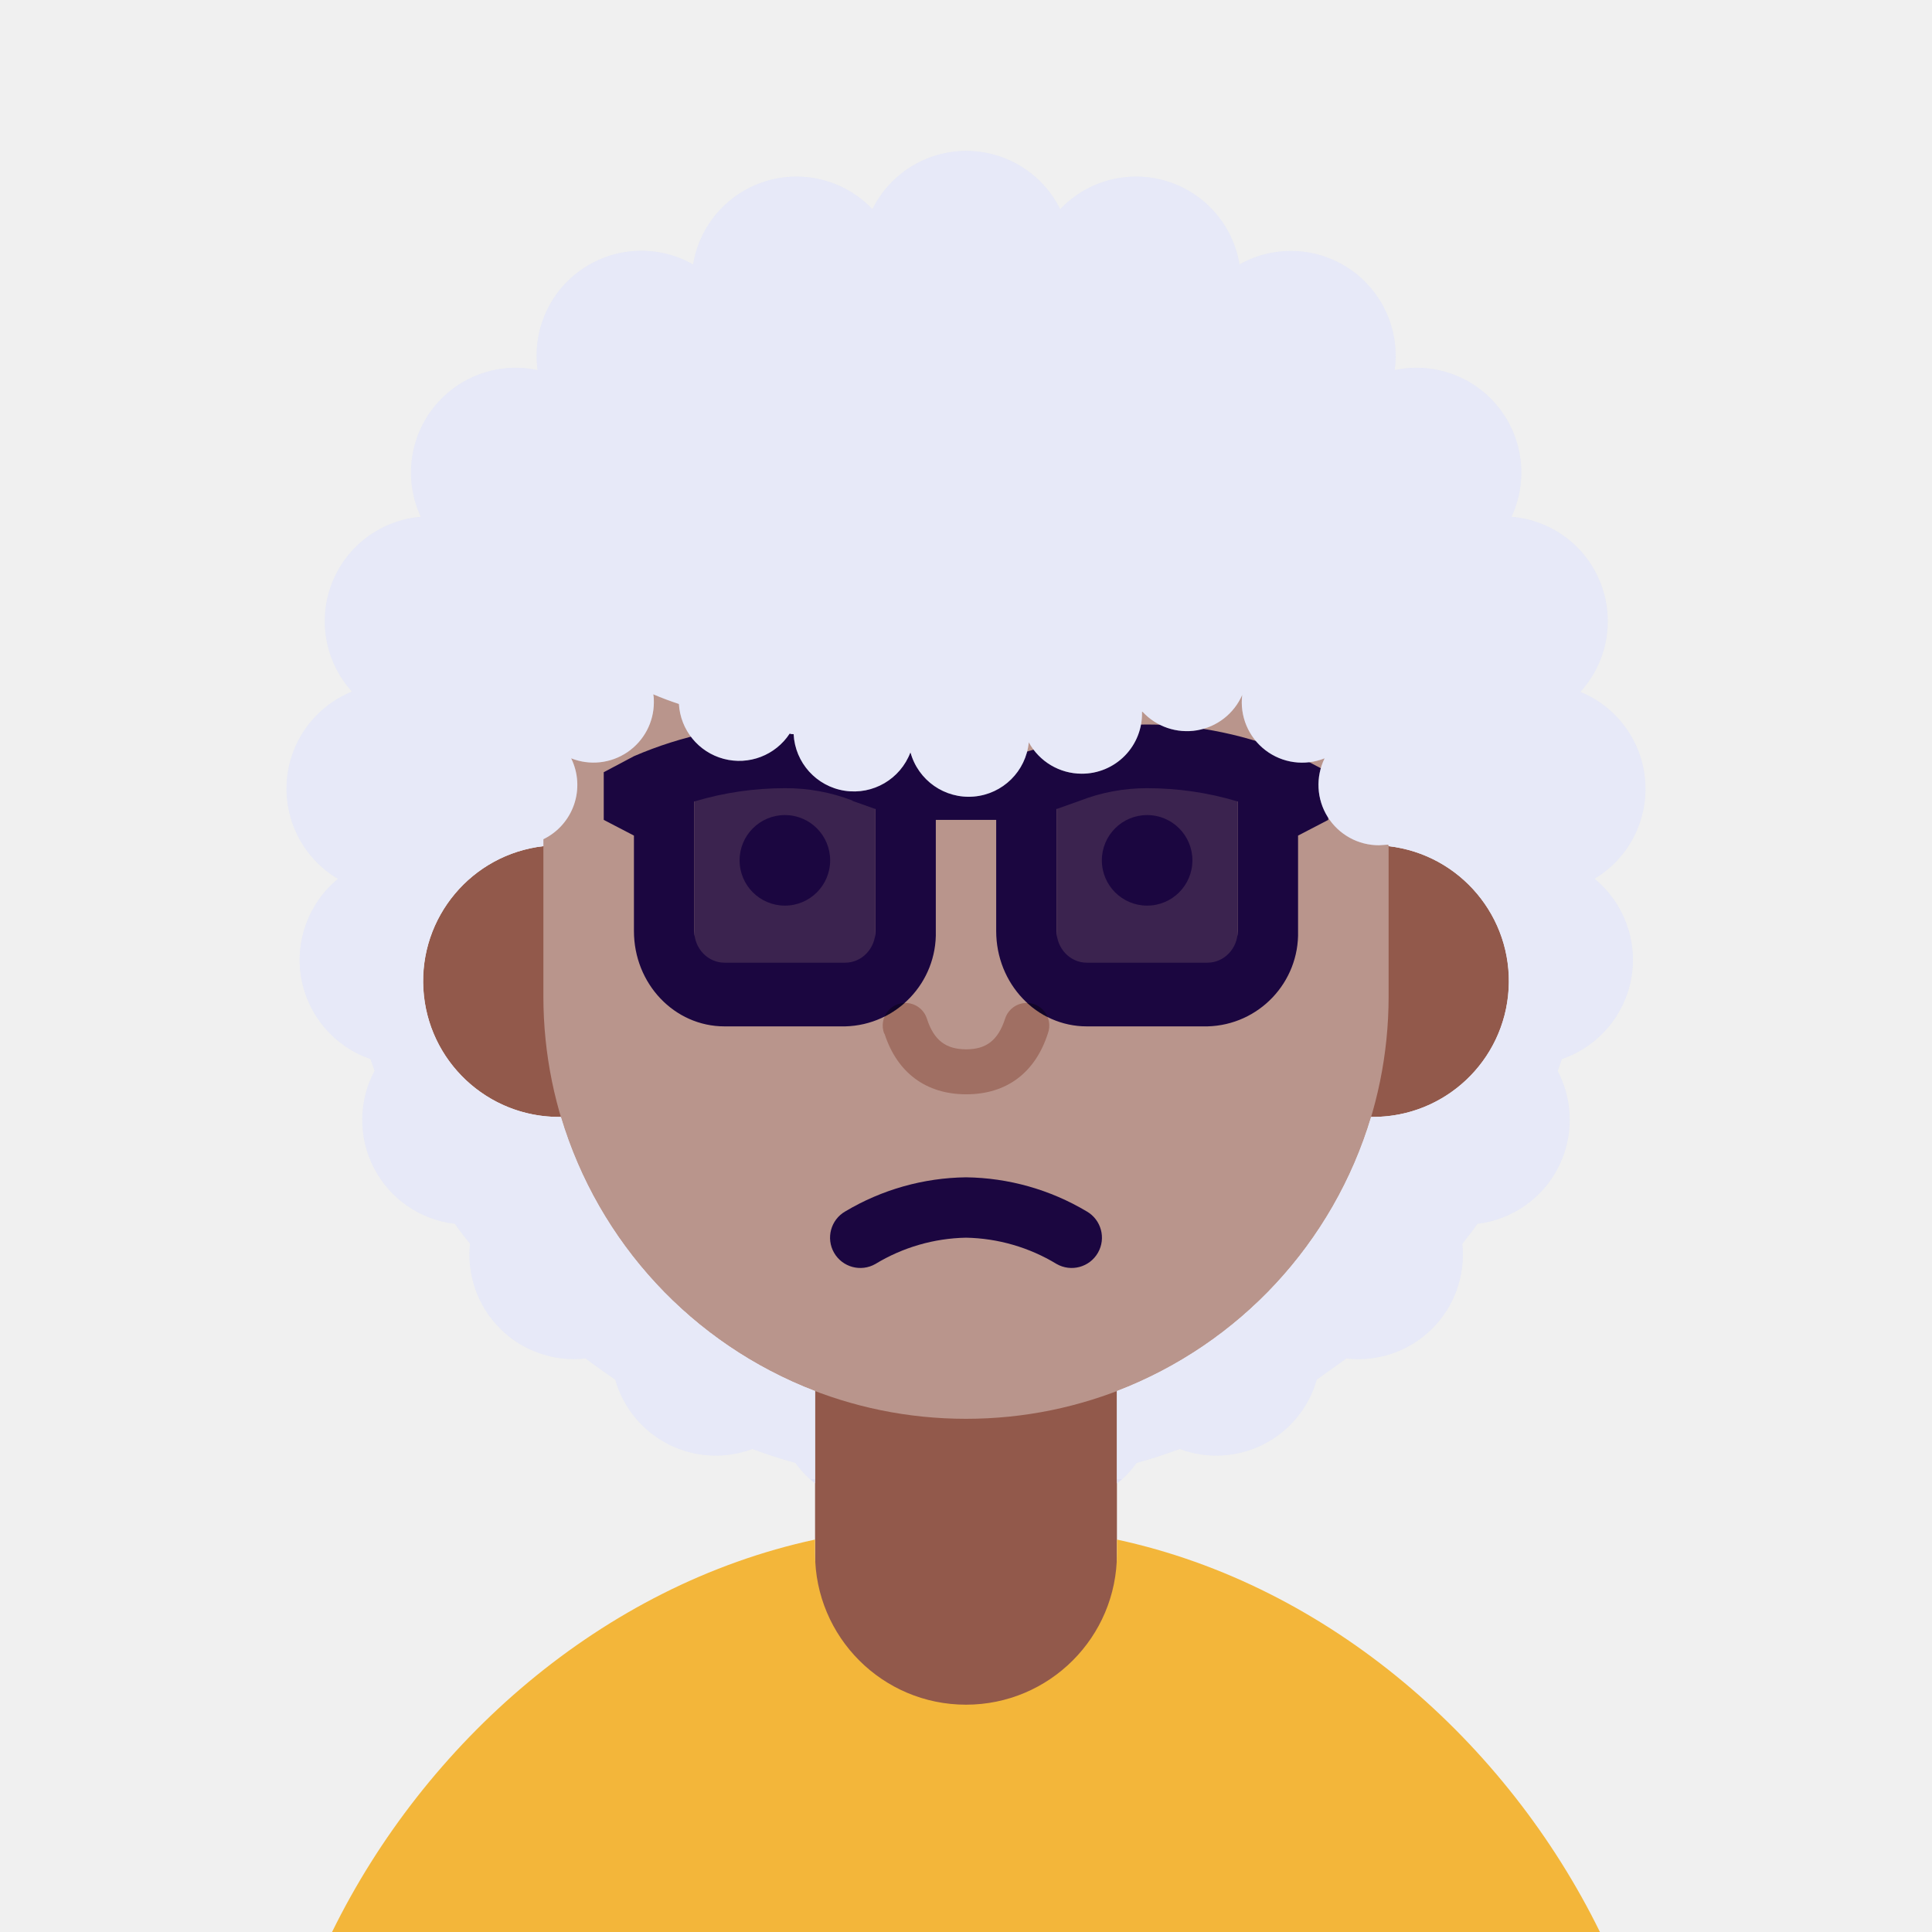
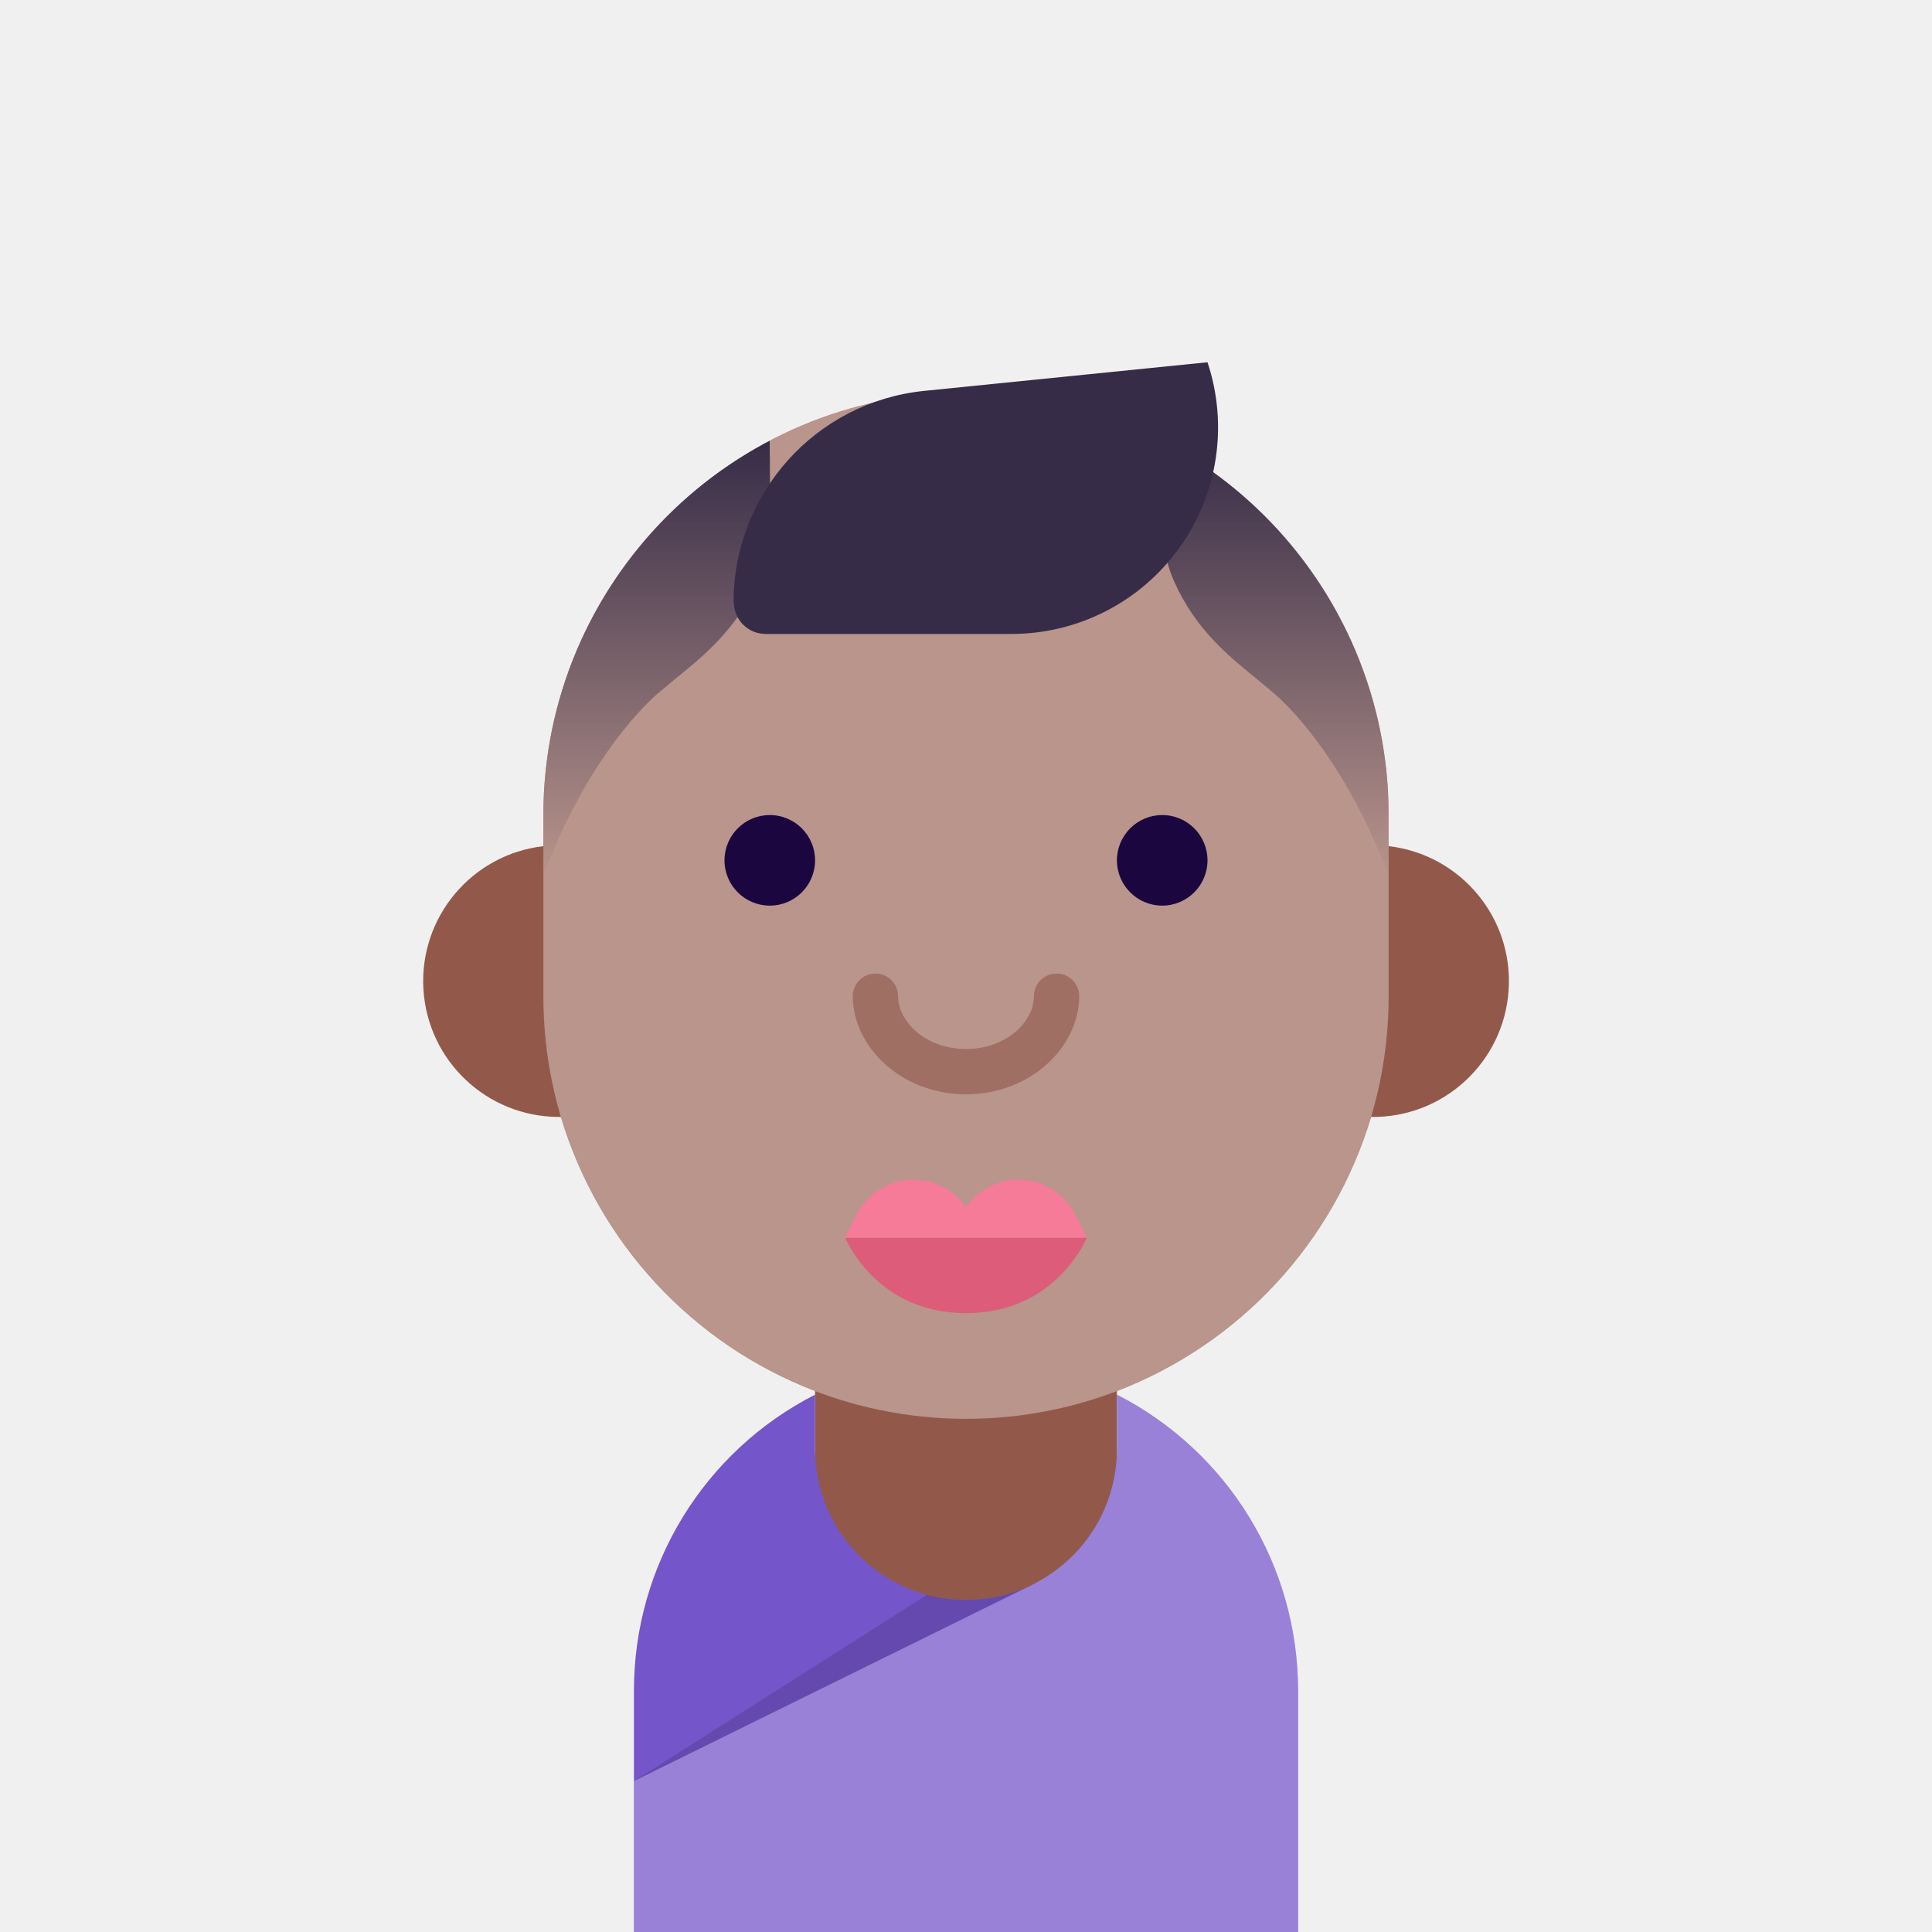
<svg xmlns="http://www.w3.org/2000/svg" viewBox="0 0 64 64" fill="none" shape-rendering="auto">
  <mask id="viewboxMask">
    <rect width="64" height="64" rx="0" ry="0" x="0" y="0" fill="#fff" />
  </mask>
  <g mask="url(#viewboxMask)">
    <path d="M37 46.08V52a5 5 0 0 1-10 0v-5.92A14.04 14.04 0 0 1 18.58 37h-.08a4.5 4.5 0 0 1-.5-8.97V27a14 14 0 1 1 28 0v1.03a4.5 4.5 0 0 1-.58 8.97A14.04 14.04 0 0 1 37 46.08Z" fill="#92594b" />
    <mask id="personas-a" style="mask-type:luminance" maskUnits="userSpaceOnUse" x="14" y="13" width="36" height="44">
      <path d="M37 46.08V52a5 5 0 0 1-10 0v-5.92A14.04 14.04 0 0 1 18.58 37h-.08a4.5 4.5 0 0 1-.5-8.97V27a14 14 0 1 1 28 0v1.03a4.5 4.5 0 0 1-.58 8.97A14.04 14.04 0 0 1 37 46.08Z" fill="#fff" />
    </mask>
    <g mask="url(#personas-a)">
      <path d="M32 13a14 14 0 0 1 14 14v6a14 14 0 1 1-28 0v-6a14 14 0 0 1 14-14Z" fill="#fff" style="mix-blend-mode:overlay" opacity=".36" />
    </g>
    <g transform="translate(20 24)">
-       <g fill="#1B0640">
-         <path d="M6 6a1.5 1.5 0 1 0 0-3 1.5 1.5 0 0 0 0 3ZM18 6a1.5 1.5 0 1 0 0-3 1.5 1.5 0 0 0 0 3Z" />
-         <path d="M9 2H3v6h6V2ZM21 2h-6v6h6V2Z" opacity=".8" />
-         <path fill-rule="evenodd" clip-rule="evenodd" d="M13 1.05c.65 0 1.21-.2 1.84-.42C15.66.33 16.6 0 18 0c1.67 0 3.33.35 5 1.05l1 .53v1.58l-1 .52v3.16A3.08 3.08 0 0 1 20 10h-4c-1.66 0-3-1.41-3-3.16V3.16h-2v3.68A3.08 3.08 0 0 1 8 10H4c-1.66 0-3-1.41-3-3.16V3.68l-1-.52V1.58l1-.53A12.8 12.8 0 0 1 6 0c1.4 0 2.34.33 3.16.63.63.22 1.19.42 1.84.42h2ZM8.24 2.52A6.1 6.1 0 0 0 6 2.11c-1 0-2 .14-3 .44v4.3c0 .57.45 1.04 1 1.04h4c.55 0 1-.47 1-1.05V2.8l-.76-.27ZM15 2.8l.76-.27A6.1 6.1 0 0 1 18 2.11c1 0 2 .14 3 .44v4.3c0 .57-.45 1.04-1 1.04h-4c-.55 0-1-.47-1-1.05V2.8Z" />
+       <path fill-rule="evenodd" clip-rule="evenodd" d="M4 4.5a1.5 1.5 0 1 0 3 0 1.5 1.5 0 0 0-3 0Zm13 0a1.5 1.5 0 1 0 3 0 1.5 1.5 0 0 0-3 0Z" fill="#1B0640" />
+     </g>
+     <g transform="translate(2 2)">
+       <mask id="hairFade-b" style="mask-type:alpha" maskUnits="userSpaceOnUse" x="16" y="12" width="28" height="15">
+         <path fill-rule="evenodd" clip-rule="evenodd" d="M16 27v-2a14 14 0 0 1 7.5-12.4v.14c.09 1.68.16 3.3-.4 4.53-.7 1.57-1.78 2.45-2.72 3.21l-.62.52c-.7.61-2.44 2.49-3.76 6Zm28 0v-2a14 14 0 0 0-7.5-12.4v.14c-.09 1.68-.16 3.3.4 4.53.7 1.57 1.78 2.45 2.72 3.21l.62.52c.7.61 2.44 2.49 3.76 6Z" fill="url(#hairFade-a)" />
+       </mask>
+       <g mask="url(#hairFade-b)">
+         <path fill-rule="evenodd" clip-rule="evenodd" d="m16 27-.2-14.4h7.7l.06 14.4H16Zm20.72 0H44l-.07-14.4H36.5l.22 14.4Z" fill="#362c47" />
+       </g>
+       <path d="M22.3 17.95c0-3.6 2.72-6.63 6.3-7L38 10a6.84 6.84 0 0 1-6.49 9h-8.15c-.58 0-1.05-.47-1.05-1.05Z" fill="#362c47" />
+       <defs>
+         <linearGradient id="hairFade-a" x1="16" y1="12.6" x2="16" y2="27" gradientUnits="userSpaceOnUse">
+           <stop />
+           <stop offset="1" stop-opacity=".01" />
+         </linearGradient>
+       </defs>
+     </g>
+     <g transform="translate(11 44)">
+       <path d="M32 20H10v-8a11 11 0 0 1 6-9.8V4a5 5 0 0 0 10 0V2.2a11 11 0 0 1 6 9.8v8Z" fill="#7555ca" />
+       <mask id="bodySmall-a" style="mask-type:luminance" maskUnits="userSpaceOnUse" x="10" y="2" width="22" height="18">
+         <path d="M32 20H10v-8a11 11 0 0 1 6-9.8V4a5 5 0 0 0 10 0V2.2a11 11 0 0 1 6 9.8v8Z" fill="#fff" />
+       </mask>
+       <g mask="url(#bodySmall-a)">
+         <path opacity=".14" d="M20.62 8.25 22 8l1.2.5L10 15l10.62-6.75Z" fill="#000" />
+         <path d="M21 1h11v47H10V15l13.34-6.58L21 1Z" fill="#fff" style="mix-blend-mode:overlay" opacity=".26" />
      </g>
    </g>
-     <g transform="translate(2 2)">
-       <path d="m44 26-.02-.02-.3.02a2 2 0 0 1-1.8-2.88 2 2 0 0 1-2.73-2.1 2 2 0 0 1-3.3.56h-.02a1.99 1.99 0 0 1-2 2.05 2 2 0 0 1-1.75-1.04 2 2 0 0 1-3.92.33 2 2 0 0 1-3.87-.6c-.04 0-.09 0-.13-.02a2 2 0 0 1-3.67-.98c-.3-.1-.57-.2-.85-.32.02.09.02.17.02.26a2 2 0 0 1-2.74 1.86A2 2 0 0 1 16 25.8v.23a4.5 4.5 0 0 0 .58 8.97A14.04 14.04 0 0 0 25 44.08v3.06c-.25-.2-.47-.42-.65-.68-.49-.13-.96-.29-1.43-.46a3.46 3.46 0 0 1-4.54-2.3 20.9 20.9 0 0 1-.98-.7 3.46 3.46 0 0 1-3.83-3.8c-.17-.21-.34-.43-.5-.66a3.46 3.46 0 0 1-2.66-5.07l-.14-.39a3.47 3.47 0 0 1-1.08-5.96v-.01a3.47 3.47 0 0 1 .47-6.2 3.47 3.47 0 0 1 2.28-5.79 3.47 3.47 0 0 1 3.87-4.86 3.47 3.47 0 0 1 5.15-3.5 3.47 3.47 0 0 1 5.94-1.83 3.47 3.47 0 0 1 6.22 0 3.47 3.47 0 0 1 5.94 1.83 3.47 3.47 0 0 1 5.14 3.5 3.47 3.47 0 0 1 3.87 4.86 3.47 3.47 0 0 1 2.28 5.8 3.47 3.47 0 0 1 .47 6.19 3.47 3.47 0 0 1-1.08 5.97l-.14.4a3.47 3.47 0 0 1-2.66 5.06c-.16.23-.33.45-.5.66A3.46 3.46 0 0 1 42.6 43l-.98.7a3.46 3.46 0 0 1-4.54 2.3c-.47.17-.94.33-1.43.46-.18.26-.4.49-.65.68v-3.06A14.04 14.04 0 0 0 43.42 35h.08a4.5 4.5 0 0 0 .5-8.97V26Z" fill="#dee1f5" />
-       <mask id="hairCurly-a" style="mask-type:luminance" maskUnits="userSpaceOnUse" x="7" y="3" width="46" height="45">
-         <path d="m44 26-.02-.02-.3.02a2 2 0 0 1-1.8-2.88 2 2 0 0 1-2.73-2.1 2 2 0 0 1-3.3.56h-.02a1.99 1.99 0 0 1-2 2.05 2 2 0 0 1-1.75-1.04 2 2 0 0 1-3.92.33 2 2 0 0 1-3.87-.6c-.04 0-.09 0-.13-.02a2 2 0 0 1-3.67-.98c-.3-.1-.57-.2-.85-.32.02.09.02.17.02.26a2 2 0 0 1-2.74 1.86A2 2 0 0 1 16 25.8v.23a4.5 4.5 0 0 0 .58 8.97A14.04 14.04 0 0 0 25 44.08v3.06c-.25-.2-.47-.42-.65-.68-.49-.13-.96-.29-1.43-.46a3.46 3.46 0 0 1-4.54-2.3 20.9 20.9 0 0 1-.98-.7 3.46 3.46 0 0 1-3.83-3.8c-.17-.21-.34-.43-.5-.66a3.46 3.46 0 0 1-2.66-5.07l-.14-.39a3.47 3.47 0 0 1-1.08-5.96v-.01a3.47 3.47 0 0 1 .47-6.2 3.47 3.47 0 0 1 2.28-5.79 3.47 3.47 0 0 1 3.87-4.86 3.47 3.47 0 0 1 5.15-3.5 3.47 3.47 0 0 1 5.94-1.83 3.47 3.47 0 0 1 6.22 0 3.47 3.47 0 0 1 5.94 1.83 3.47 3.47 0 0 1 5.14 3.5 3.47 3.47 0 0 1 3.87 4.86 3.47 3.47 0 0 1 2.28 5.8 3.47 3.47 0 0 1 .47 6.19 3.47 3.47 0 0 1-1.08 5.97l-.14.4a3.47 3.47 0 0 1-2.66 5.06c-.16.23-.33.45-.5.66A3.46 3.46 0 0 1 42.6 43l-.98.7a3.46 3.46 0 0 1-4.54 2.3c-.47.17-.94.33-1.43.46-.18.26-.4.49-.65.68v-3.06A14.04 14.04 0 0 0 43.42 35h.08a4.5 4.5 0 0 0 .5-8.97V26Z" fill="#fff" />
-       </mask>
-       <g mask="url(#hairCurly-a)">
-         <path fill="#fff" d="M7 3h46v44H7z" style="mix-blend-mode:overlay" opacity=".26" />
-       </g>
-     </g>
-     <g transform="translate(11 44)">
-       <path d="M16 7v.47a5 5 0 1 0 10 0V7c7.06 1.52 12.93 6.74 16 13H0C3.07 13.74 8.94 8.52 16 7Z" fill="#f3b63a" />
-     </g>
    <g transform="translate(23 36)">
-       <path d="M5 4.13a1 1 0 1 0 1 1.74A6 6 0 0 1 9 5a6 6 0 0 1 3 .87 1 1 0 1 0 1-1.74A8 8 0 0 0 9 3a8 8 0 0 0-4 1.13Z" fill="#1B0640" />
+       <path d="M5 5h8s-1 2.5-4 2.5S5 5 5 5Z" fill="#DC5C7A" />
+       <path d="M5.39 4.22A2.1 2.1 0 0 1 9 4a2.1 2.1 0 0 1 3.61.22l.4.78H4.99l.39-.78Z" fill="#F57B98" />
    </g>
    <g transform="translate(24 28)">
-       <path d="M5.29 6.24a.75.75 0 1 1 1.42-.48c.23.7.62 1 1.3 1 .66 0 1.05-.3 1.28-1a.75.75 0 1 1 1.42.48c-.42 1.3-1.37 2.01-2.7 2.01S5.72 7.54 5.3 6.24Z" fill="#000" style="mix-blend-mode:overlay" opacity=".36" />
+       <path d="M4.25 5a.75.75 0 0 1 1.5 0c0 .84.91 1.75 2.25 1.75 1.34 0 2.25-.91 2.25-1.75a.75.75 0 0 1 1.5 0c0 1.66-1.59 3.25-3.75 3.25S4.25 6.66 4.25 5Z" fill="#000" style="mix-blend-mode:overlay" opacity=".36" />
    </g>
    <g transform="translate(14 26)" />
  </g>
</svg>
